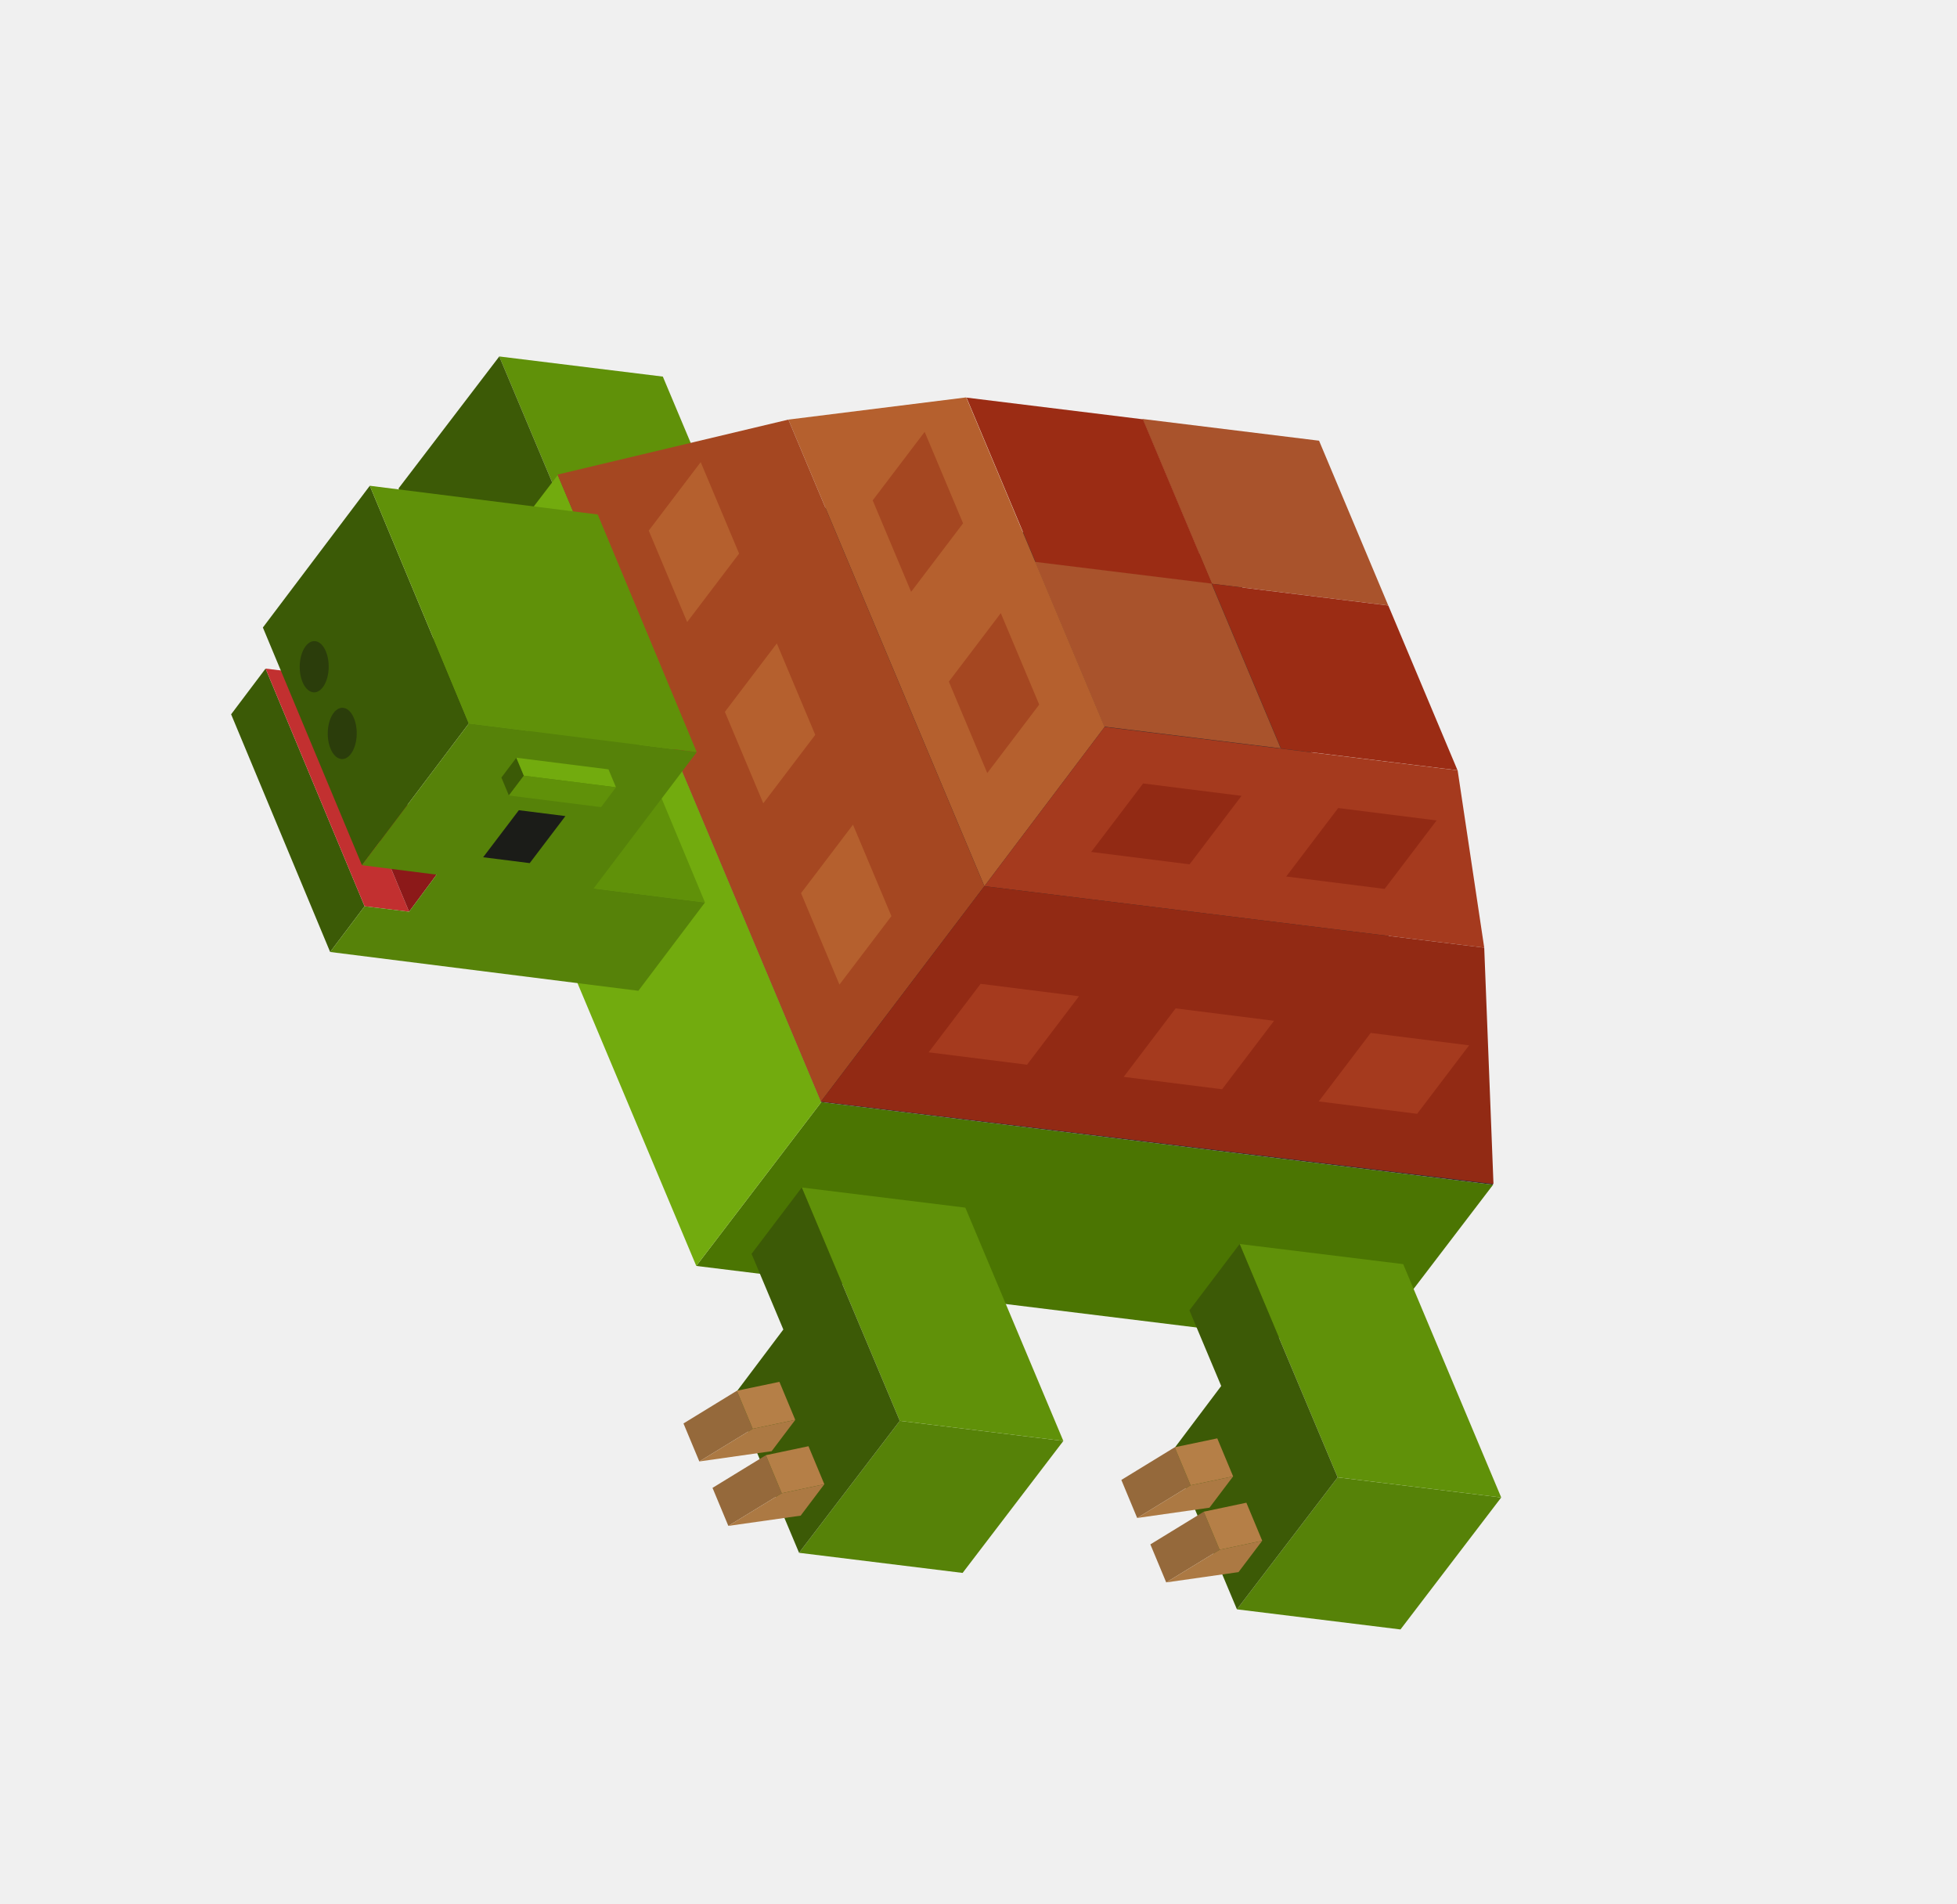
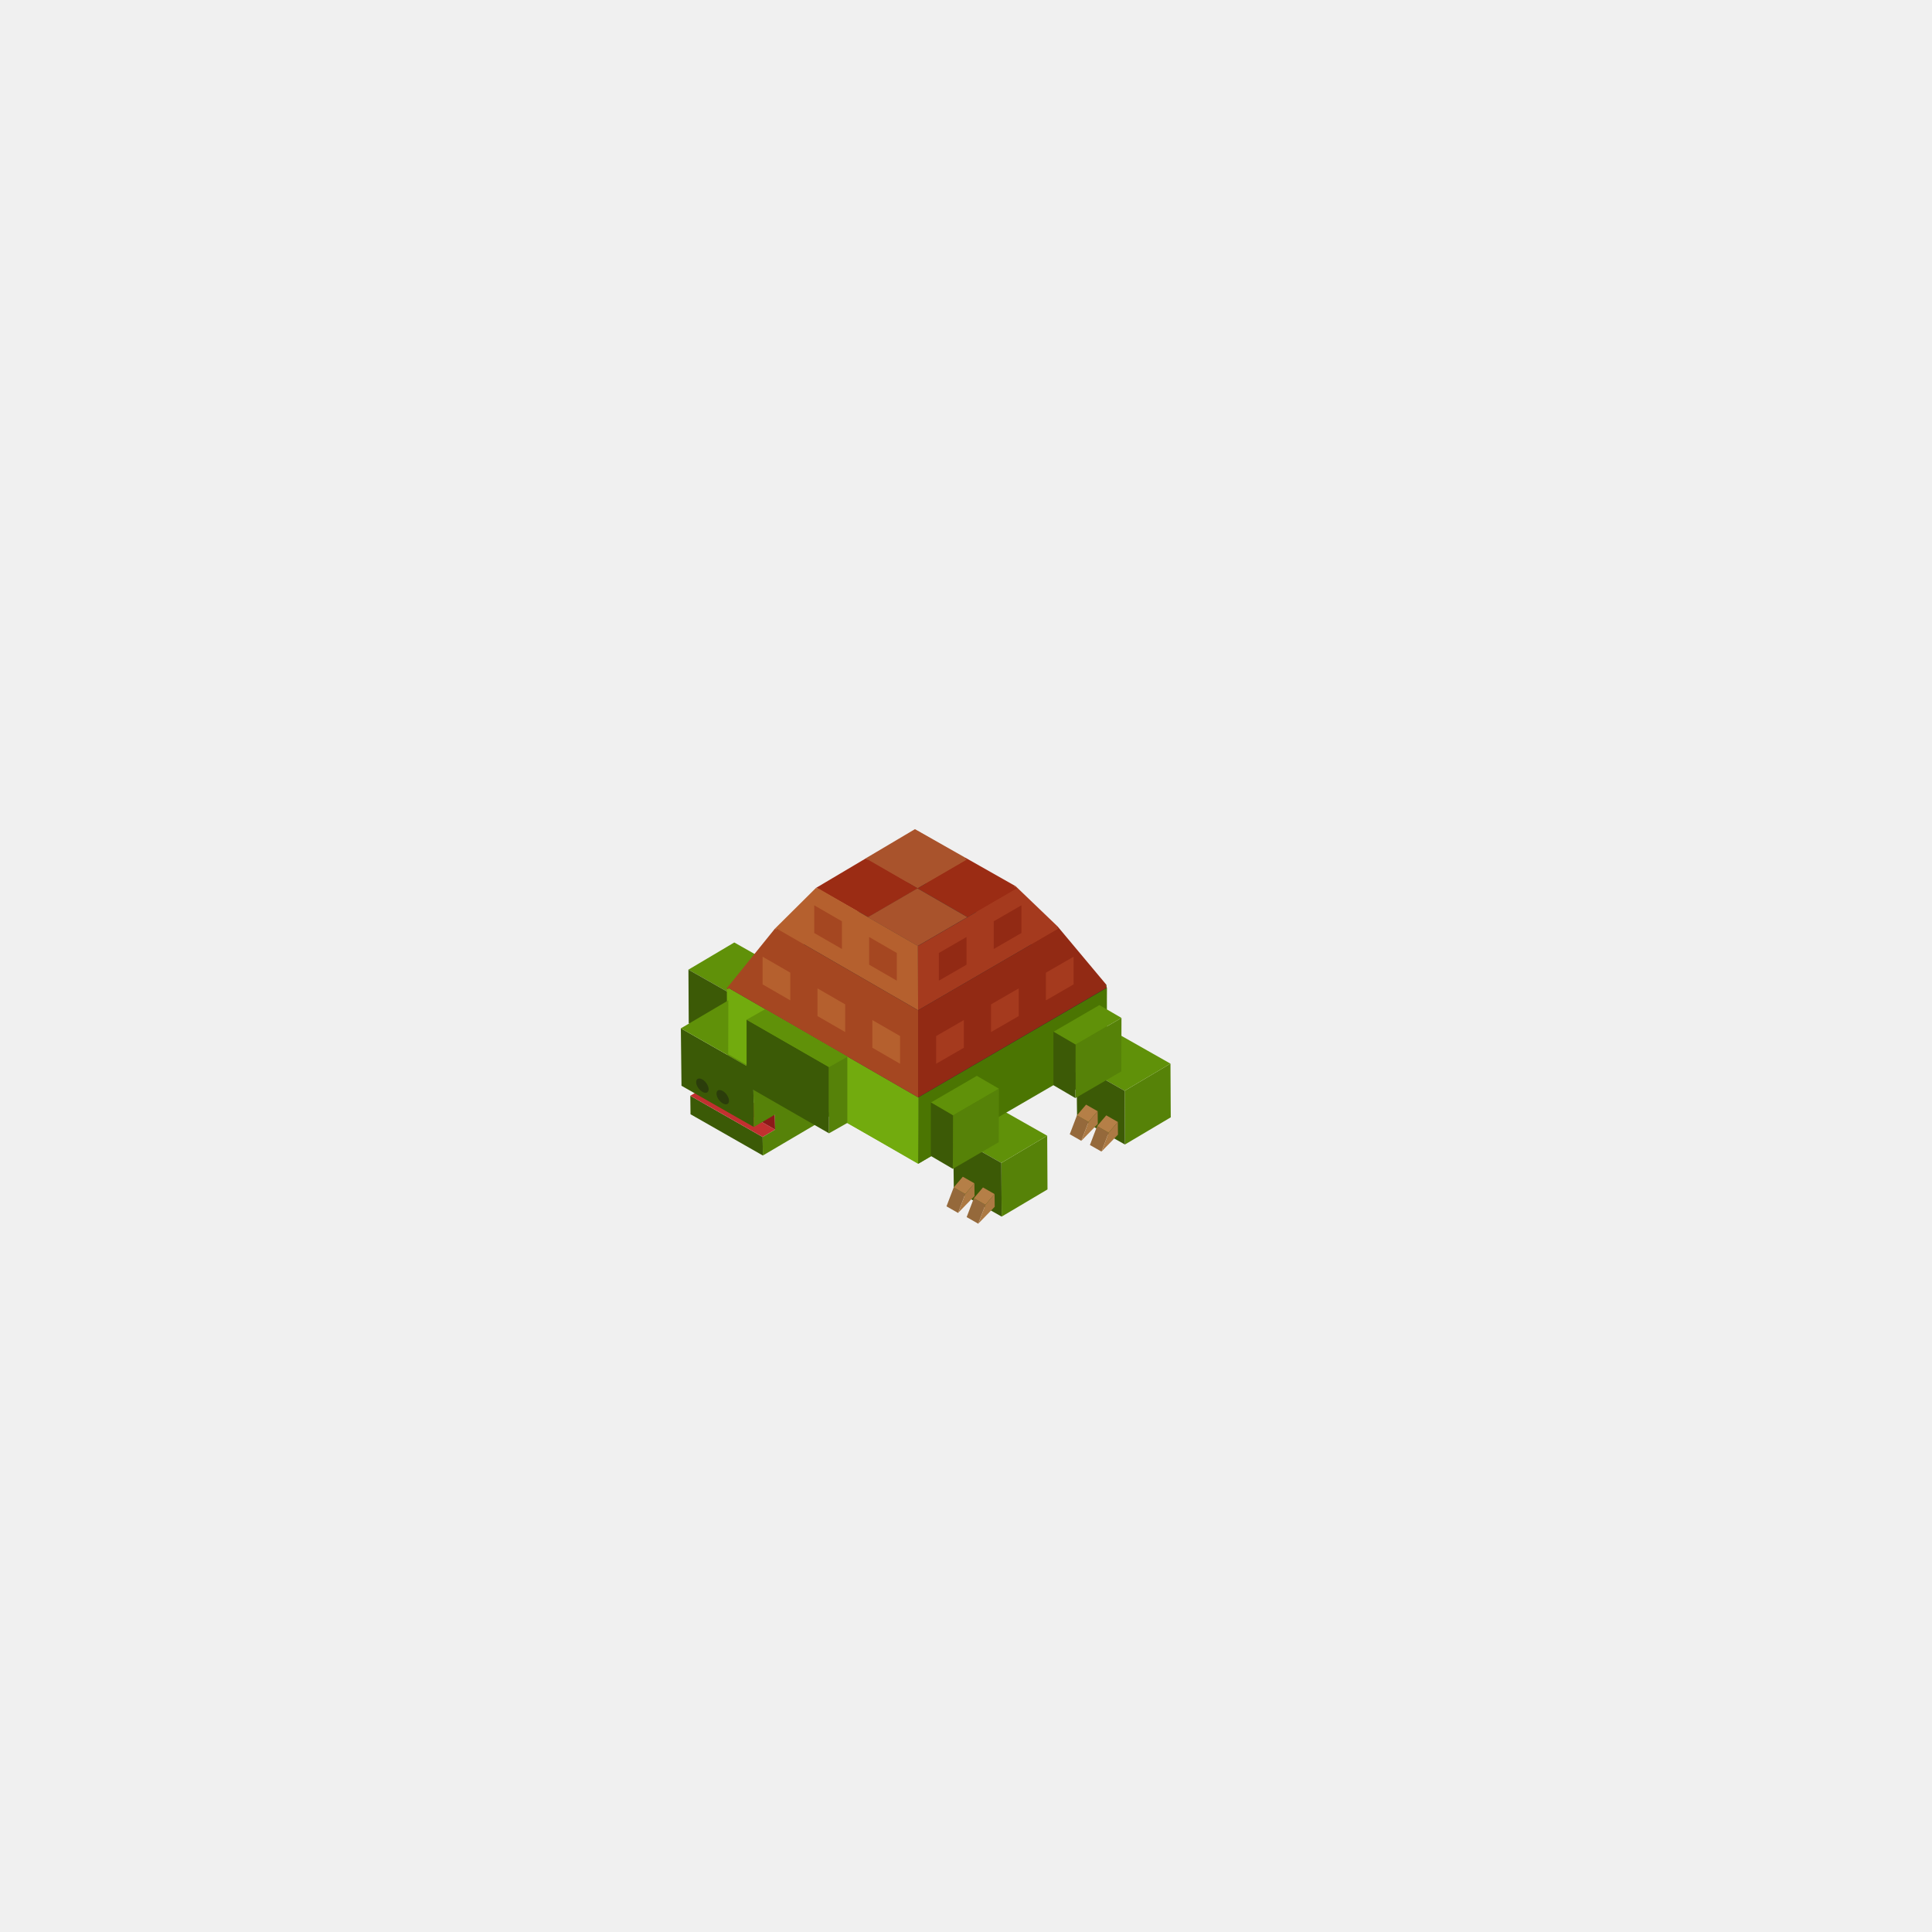
- <svg xmlns="http://www.w3.org/2000/svg" width="110" height="107" viewBox="0 0 110 107" fill="none">
-   <g clip-path="url(#clip0_7_239)">
-     <path d="M28.945 32.579L38.138 33.71L34.348 35.135L25.155 34.004L28.945 32.579Z" fill="#3C5B06" />
-     <path d="M33.571 33.142L42.764 34.273L39.925 37.962L30.732 36.831L33.571 33.142Z" fill="#558108" />
-     <path d="M28.064 20.034L37.257 21.165L42.764 34.273L33.571 33.142L28.064 20.034Z" fill="#609109" />
-     <path d="M28.064 20.034L33.571 33.142L30.732 36.831L28.945 32.579L25.155 34.004L22.401 27.45L28.064 20.034Z" fill="#3C5A06" />
-     <path d="M83.925 66.584L76.896 75.793L39.137 71.148L46.165 61.939L83.925 66.584Z" fill="#4B7502" />
-     <path d="M46.166 61.939L39.137 71.148L24.328 35.897L31.358 26.689L46.166 61.939Z" fill="#72AB0E" />
-     <path d="M83.925 66.584L46.166 61.939L31.358 26.689L69.117 31.334L83.925 66.584Z" fill="#322D30" />
-     <path d="M78.032 34.029L68.11 32.807L64.22 23.547L74.142 24.768L78.032 34.029Z" fill="#A9532C" />
-     <path d="M81.925 43.291L72.003 42.069L68.113 32.809L78.035 34.031L81.925 43.291Z" fill="#9B2C14" />
-     <path d="M68.136 32.827L58.216 31.606L54.326 22.346L64.246 23.566L68.136 32.827Z" fill="#9B2C14" />
-     <path d="M71.989 42.059L62.069 40.838L58.178 31.577L68.099 32.798L71.989 42.059Z" fill="#A9532C" />
-     <path d="M44.314 23.582L54.31 22.334L62.09 40.855L55.331 49.806L44.314 23.582Z" fill="#B5602E" />
-     <path d="M81.932 43.296L83.426 53.261L55.331 49.806L62.09 40.855L81.932 43.296Z" fill="#A53A1E" />
-     <path d="M31.337 26.673L44.314 23.582L55.331 49.806L46.145 61.91L31.337 26.673Z" fill="#A54721" />
-     <path d="M83.946 66.542L83.426 53.261L55.331 49.806L46.145 61.91L83.946 66.542Z" fill="#922A14" />
-     <path d="M57.729 59.838L52.197 59.141L55.118 55.293L60.649 55.99L57.729 59.838ZM71.613 57.37L66.081 56.673L63.161 60.522L68.692 61.218L71.613 57.37ZM82.576 58.75L77.044 58.053L74.124 61.902L79.656 62.598L82.576 58.75Z" fill="#A53A1E" />
-     <path d="M66.864 48.577L61.333 47.88L64.253 44.032L69.784 44.728L66.864 48.577ZM80.749 46.11L75.218 45.413L72.297 49.261L77.829 49.958L80.749 46.11Z" fill="#922A14" />
-     <path d="M56.253 34.46L58.413 39.6L55.492 43.448L53.333 38.308L56.253 34.46ZM49.053 28.121L51.213 33.261L54.133 29.412L51.974 24.272L49.053 28.121Z" fill="#A54721" />
-     <path d="M47.945 46.349L50.105 51.488L47.184 55.337L45.025 50.197L47.945 46.349ZM40.744 40.008L42.903 45.148L45.824 41.3L43.664 36.16L40.744 40.008ZM36.465 29.821L38.624 34.961L41.544 31.112L39.385 25.972L36.465 29.821Z" fill="#B5602E" />
-     <path d="M33.367 49.931L27.799 36.573L34.06 37.361L39.626 50.719L33.367 49.931Z" fill="#609109" />
-     <path d="M18.557 53.503L12.991 40.145L14.927 37.576L20.494 50.935L18.557 53.503Z" fill="#3B5A06" />
-     <path d="M20.494 50.935L14.927 37.576L17.427 37.883L22.994 51.24L20.494 50.935Z" fill="#C23030" />
-     <path d="M22.994 51.24L17.427 37.883L18.971 35.799L24.539 49.157L22.994 51.24Z" fill="#8C1919" />
-     <path d="M20.345 48.625L14.776 35.267L20.786 27.301L26.353 40.66L20.345 48.625Z" fill="#3B5A06" />
-     <path d="M26.353 40.66L20.786 27.301L33.596 28.914L39.163 42.271L26.353 40.66Z" fill="#609109" />
-     <path d="M39.163 42.271L33.367 49.931L39.626 50.719L35.881 55.684L18.557 53.503L20.494 50.935L22.994 51.24L24.539 49.157L20.345 48.625L26.353 40.66L39.163 42.271Z" fill="#568209" />
-     <path d="M29.775 48.509L27.157 48.179L29.164 45.535L31.781 45.865L29.775 48.509Z" fill="#1B1C18" />
-     <path d="M28.604 44.709L28.183 43.699L29.024 42.586L29.445 43.596L28.604 44.709Z" fill="#3B5A06" />
-     <path d="M29.445 43.596L29.024 42.586L34.203 43.239L34.623 44.248L29.445 43.596Z" fill="#72AB0E" />
-     <path d="M34.623 44.248L33.785 45.362L28.604 44.709L29.445 43.596L34.623 44.248Z" fill="#609109" />
-     <path d="M18.145 38.625C17.784 39.101 17.273 38.972 17.006 38.334C16.739 37.699 16.815 36.796 17.178 36.319C17.54 35.841 18.05 35.971 18.316 36.609C18.583 37.245 18.508 38.147 18.145 38.625Z" fill="#2B3D0B" />
-     <path d="M19.721 42.373C19.36 42.849 18.848 42.72 18.582 42.083C18.315 41.447 18.391 40.544 18.753 40.066C19.116 39.589 19.626 39.719 19.892 40.357C20.159 40.993 20.083 41.895 19.721 42.373Z" fill="#2B3D0B" />
-     <path d="M75.188 83.03L84.381 84.161L78.719 91.578L69.526 90.447L75.188 83.03Z" fill="#568208" />
-     <path d="M69.678 69.915L78.871 71.046L84.381 84.161L75.188 83.03L69.678 69.915Z" fill="#609109" />
-     <path d="M75.188 83.03L69.526 90.447L65.825 81.637L68.642 77.895L66.856 73.644L69.678 69.915L75.188 83.03Z" fill="#3C5A06" />
-     <path d="M63.919 85.313L63.029 83.175L66.029 81.339L66.922 83.476L63.919 85.313Z" fill="#95693B" />
-     <path d="M66.922 83.476L66.029 81.339L68.421 80.838L69.312 82.975L66.922 83.476Z" fill="#B57F47" />
-     <path d="M69.312 82.975L67.983 84.735L63.919 85.313L66.922 83.476L69.312 82.975Z" fill="#AC7943" />
-     <path d="M65.551 88.934L64.66 86.797L67.661 84.96L68.553 87.099L65.551 88.934Z" fill="#95693B" />
-     <path d="M68.553 87.099L67.661 84.96L70.057 84.455L70.947 86.593L68.553 87.099Z" fill="#B57F47" />
-     <path d="M70.947 86.593L69.615 88.356L65.551 88.934L68.553 87.099L70.947 86.593Z" fill="#AC7943" />
-     <path d="M50.576 79.853L59.769 80.984L54.107 88.401L44.914 87.27L50.576 79.853Z" fill="#568208" />
-     <path d="M45.066 66.739L54.259 67.871L59.769 80.984L50.576 79.853L45.066 66.739Z" fill="#609109" />
-     <path d="M50.576 79.853L44.914 87.27L41.214 78.463L44.03 74.72L42.244 70.467L45.066 66.739L50.576 79.853Z" fill="#3C5A06" />
-     <path d="M39.308 82.136L38.417 80L41.418 78.162L42.309 80.301L39.308 82.136Z" fill="#95693B" />
-     <path d="M42.309 80.301L41.418 78.162L43.81 77.662L44.7 79.8L42.309 80.301Z" fill="#B57F47" />
-     <path d="M44.7 79.8L43.373 81.559L39.308 82.136L42.309 80.301L44.7 79.8Z" fill="#AC7943" />
-     <path d="M40.939 85.758L40.049 83.621L43.049 81.784L43.941 83.922L40.939 85.758Z" fill="#95693B" />
-     <path d="M43.941 83.922L43.049 81.784L45.444 81.28L46.335 83.416L43.941 83.922Z" fill="#B57F47" />
-     <path d="M46.335 83.416L45.004 85.182L40.939 85.758L43.941 83.922L46.335 83.416Z" fill="#AC7943" />
+ <svg xmlns="http://www.w3.org/2000/svg" width="400" height="400" viewBox="0 0 400 400" fill="none">
+   <style type="text/css">
+ @keyframes step1 {
+   0% {
+     opacity: 0;
+   }
+   50% {
+     opacity: 0;
+   }
+   51% {
+     opacity: 1;
+   }
+   100% {
+     opacity: 1;
+   }
+ }
+ @keyframes step2 {
+   0% {
+     opacity: 0;
+   }
+   49% {
+     opacity: 0;
+   }
+   50% {
+     opacity: 1;
+   }
+   100% {
+     opacity: 1;
+   }
+ }
+ #step1 {
+   animation: step1 2s infinite;
+ }
+ #step2 {
+   animation: step2 2s infinite reverse;
+ }
+ </style>
+   <g clip-path="url(#clip0_132_2577)" id="step1">
+     <path d="M152.5 211.944L161.992 206.316L159.456 210.419L149.963 216.046L152.5 211.944Z" fill="#3C5B06" />
+     <path d="M157.272 209.106L166.764 203.478L166.773 209.024L157.28 214.652L157.272 209.106Z" fill="#558108" />
+     <path d="M142.533 200.756L152.025 195.128L166.764 203.478L157.272 209.106L142.533 200.756Z" fill="#609109" />
+     <path d="M142.533 200.756L157.272 209.106L157.28 214.652L152.499 211.944L149.963 216.047L142.595 211.873L142.533 200.756Z" fill="#3C5A06" />
+     <path d="M229.102 203.972L229.18 217.774L190.194 240.889L190.116 227.088L229.102 203.972Z" fill="#4B7502" />
+     <path d="M190.116 227.088L190.194 240.889L150.562 218.434L150.486 204.633L190.116 227.088Z" fill="#72AB0E" />
+     <path d="M229.102 203.973L190.116 227.088L150.485 204.633L189.471 181.517L229.102 203.973Z" fill="#322D30" />
+     <path d="M199.839 177.567L189.595 183.64L179.184 177.741L189.429 171.668L199.839 177.567Z" fill="#A9532C" />
+     <path d="M210.254 183.465L200.01 189.538L189.599 183.639L199.844 177.567L210.254 183.465Z" fill="#9B2C14" />
+     <path d="M189.633 183.639L179.391 189.712L168.98 183.813L179.222 177.74L189.633 183.639Z" fill="#9B2C14" />
+     <path d="M199.989 189.538L189.747 195.611L179.334 189.712L189.578 183.64L199.989 189.538Z" fill="#A9532C" />
+     <path d="M160.439 192.268L168.957 183.813L189.778 195.611L189.923 208.973L160.439 192.268Z" fill="#B5602E" />
+     <path d="M210.265 183.465L218.93 191.774L189.923 208.973L189.779 195.611L210.265 183.465Z" fill="#A53A1E" />
+     <path d="M150.454 204.633L160.439 192.269L189.923 208.973L190.075 227.076L150.454 204.633Z" fill="#A54721" />
+     <path d="M229.091 203.917L218.93 191.773L189.923 208.973L190.076 227.075L229.091 203.917Z" fill="#922A14" />
+     <path d="M199.489 216.687L193.767 220.058L193.718 214.302L199.441 210.931L199.489 216.687ZM210.783 204.25L205.06 207.621L205.109 213.376L210.832 210.005L210.783 204.25ZM222.126 197.568L216.403 200.939L216.451 206.694L222.174 203.323L222.126 197.568Z" fill="#A53A1E" />
+     <path d="M199.903 199.417L194.18 202.788L194.131 197.032L199.854 193.661L199.903 199.417ZM211.199 186.98L205.476 190.351L205.524 196.106L211.247 192.735L211.199 186.98Z" fill="#922A14" />
+     <path d="M179.618 193.832L185.397 197.106L185.446 202.861L179.667 199.587L179.618 193.832ZM168.214 193.097L173.992 196.371L173.944 190.616L168.165 187.342L168.214 193.097Z" fill="#A54721" />
+     <path d="M180.442 211.092L186.22 214.366L186.269 220.121L180.49 216.847L180.442 211.092ZM169.035 210.357L174.813 213.631L174.765 207.876L168.986 204.602L169.035 210.357ZM157.581 203.867L163.36 207.141L163.312 201.386L157.533 198.112L157.581 203.867Z" fill="#B5602E" />
+     <path d="M169.305 225.085L154.328 216.544L160.805 212.728L175.78 221.271L169.305 225.085Z" fill="#609109" />
+     <path d="M157.941 239.237L142.965 230.696L142.92 226.863L157.898 235.406L157.941 239.237Z" fill="#3B5A06" />
+     <path d="M157.898 235.406L142.92 226.862L145.502 225.332L160.477 233.873L157.898 235.406Z" fill="#C23030" />
+     <path d="M160.477 233.873L145.501 225.332L145.439 222.243L160.417 230.784L160.477 233.873Z" fill="#8C1919" />
+     <path d="M156.074 233.336L141.096 224.795L140.962 212.907L155.94 221.451L156.074 233.336Z" fill="#3B5A06" />
+     <path d="M155.94 221.451L140.963 212.908L154.216 205.101L169.192 213.642L155.94 221.451Z" fill="#609109" />
+     <path d="M169.191 213.642L169.305 225.085L175.78 221.271L175.863 228.679L157.94 239.237L157.898 235.406L160.477 233.873L160.417 230.784L156.074 233.336L155.94 221.451L169.191 213.642Z" fill="#568209" />
+     <path d="M164.881 226.36L162.174 227.955L162.14 224.001L164.848 222.406L164.881 226.36Z" fill="#1B1C18" />
+     <path d="M161.011 223.629L159.879 222.984L159.86 221.322L160.992 221.968L161.011 223.629Z" fill="#3B5A06" />
+     <path d="M160.993 221.968L159.861 221.322L165.219 218.166L166.351 218.812L160.993 221.968Z" fill="#72AB0E" />
+     <path d="M166.351 218.812L166.371 220.473L161.011 223.629L160.993 221.968L166.351 218.812Z" fill="#609109" />
+     <path d="M146.718 225.508C146.724 226.22 146.148 226.471 145.434 226.064C144.719 225.659 144.133 224.752 144.127 224.038C144.121 223.324 144.697 223.076 145.412 223.483C146.127 223.888 146.712 224.794 146.718 225.508Z" fill="#2B3D0B" />
+     <path d="M150.933 227.895C150.939 228.607 150.363 228.857 149.648 228.45C148.933 228.045 148.348 227.139 148.342 226.425C148.336 225.711 148.912 225.462 149.627 225.869C150.342 226.274 150.927 227.181 150.933 227.895Z" fill="#2B3D0B" />
+     <path d="M232.839 225.842L242.331 220.214L242.393 231.331L232.901 236.959L232.839 225.842Z" fill="#568208" />
+     <path d="M218.095 217.488L227.587 211.86L242.332 220.214L232.84 225.842L218.095 217.488Z" fill="#609109" />
+     <path d="M232.839 225.842L232.901 236.959L222.997 231.346L222.928 225.767L218.148 223.059L218.094 217.488L232.839 225.842Z" fill="#3C5A06" />
+     <path d="M223.876 236.2L221.48 234.832L222.972 230.916L225.37 232.282L223.876 236.2Z" fill="#95693B" />
+     <path d="M225.37 232.282L222.972 230.916L224.863 228.702L227.259 230.068L225.37 232.282Z" fill="#B57F47" />
+     <path d="M227.259 230.068L227.288 232.695L223.876 236.2L225.37 232.281L227.259 230.068Z" fill="#AC7943" />
+     <path d="M228.052 238.426L225.656 237.06L227.148 233.142L229.546 234.51L228.052 238.426Z" fill="#95693B" />
+     <path d="M229.545 234.51L227.147 233.142L229.039 230.922L231.435 232.29L229.545 234.51Z" fill="#B57F47" />
+     <path d="M231.435 232.29L231.463 234.921L228.052 238.425L229.546 234.509L231.435 232.29Z" fill="#AC7943" />
+     <path d="M207.32 240.768L216.812 235.14L216.874 246.257L207.382 251.885L207.32 240.768Z" fill="#568208" />
+     <path d="M192.575 232.414L202.067 226.788L216.812 235.14L207.319 240.768L192.575 232.414Z" fill="#609109" />
+     <path d="M207.32 240.768L207.382 251.885L197.479 246.274L197.409 240.695L192.628 237.985L192.575 232.414L207.32 240.768Z" fill="#3C5A06" />
+     <path d="M198.356 251.126L195.961 249.76L197.452 245.842L199.85 247.21L198.356 251.126Z" fill="#95693B" />
+     <path d="M199.85 247.21L197.452 245.842L199.343 243.628L201.739 244.996L199.85 247.21Z" fill="#B57F47" />
+     <path d="M201.74 244.996L201.77 247.622L198.357 251.126L199.85 247.21L201.74 244.996Z" fill="#AC7943" />
+     <path d="M202.532 253.354L200.136 251.986L201.628 248.07L204.026 249.436L202.532 253.354Z" fill="#95693B" />
+     <path d="M204.026 249.436L201.628 248.07L203.519 245.85L205.915 247.216L204.026 249.436Z" fill="#B57F47" />
+     <path d="M205.915 247.216L205.946 249.85L202.532 253.354L204.026 249.436L205.915 247.216Z" fill="#AC7943" />
  </g>
  <defs>
-     <clipPath id="clip0_7_239">
-       <rect width="85.033" height="68.656" fill="white" transform="translate(41.5042) rotate(37.1946)" />
+     <clipPath id="clip0_132_2577">
+       <rect width="101.304" height="81.793" fill="white" transform="translate(140.619 172.079) rotate(-0.482701)" />
+     </clipPath>
+   </defs>
+   <g clip-path="url(#clip0_217_4311)" id="step2">
+     <path d="M229.18 204.51L229.14 218.258L190.084 240.955L190.124 227.208L229.18 204.51Z" fill="#4B7502" />
+     <path d="M190.124 227.208L190.084 240.955L150.769 218.256L150.807 204.508L190.124 227.208Z" fill="#72AB0E" />
+     <path d="M229.18 204.51L190.124 227.208L150.807 204.508L189.863 181.811L229.18 204.51Z" fill="#322D30" />
+     <path d="M200.231 177.963L189.97 183.926L179.642 177.963L189.903 172L200.231 177.963Z" fill="#A9532C" />
+     <path d="M210.563 183.926L200.302 189.889L189.974 183.926L200.235 177.963L210.563 183.926Z" fill="#9B2C14" />
+     <path d="M190.008 183.926L179.746 189.889L169.417 183.926L179.68 177.963L190.008 183.926Z" fill="#9B2C14" />
+     <path d="M200.281 189.889L190.019 195.852L179.69 189.889L189.951 183.926L200.281 189.889Z" fill="#A9532C" />
+     <path d="M160.835 192.276L169.396 183.926L190.052 195.852L190.084 209.163L160.835 192.276Z" fill="#B5602E" />
+     <path d="M210.575 183.926L219.143 192.274L190.084 209.163L190.052 195.852L210.575 183.926Z" fill="#A53A1E" />
+     <path d="M150.777 204.508L160.835 192.276L190.084 209.162V227.195L150.777 204.508Z" fill="#A54721" />
+     <path d="M229.169 204.456L219.143 192.274L190.084 209.163V227.195L229.169 204.456Z" fill="#922A14" />
+     <path d="M199.553 216.926L193.82 220.236V214.503L199.553 211.193V216.926ZM210.918 204.633L205.185 207.943V213.675L210.918 210.366V204.633ZM222.28 198.073L216.547 201.382V207.115L222.28 203.805V198.073Z" fill="#A53A1E" />
+     <path d="M200.112 199.727L194.379 203.037V197.304L200.112 193.994V199.727ZM211.475 187.434L205.742 190.744V196.477L211.475 193.167V187.434Z" fill="#922A14" />
+     <path d="M179.94 193.994L185.672 197.304V203.037L179.94 199.727V193.994ZM168.577 193.167L174.31 196.477V190.744L168.577 187.434V193.167Z" fill="#A54721" />
+     <path d="M180.613 211.193L186.346 214.503V220.236L180.613 216.926V211.193ZM169.251 210.366L174.983 213.675V207.943L169.251 204.633V210.366ZM157.888 203.805L163.621 207.115V201.382L157.888 198.073V203.805Z" fill="#B5602E" />
+     <path d="M197.307 230.927L206.816 225.401L206.784 236.474L197.275 242L197.307 230.927Z" fill="#568208" />
+     <path d="M192.737 228.265L202.246 222.741L206.816 225.401L197.307 230.927L192.737 228.265Z" fill="#609109" />
+     <path d="M192.727 228.25L197.307 230.927L197.275 242L192.725 239.332L192.727 228.25Z" fill="#3C5A06" />
+     <path d="M222.681 216.276L232.19 210.75L232.159 221.823L222.649 227.349L222.681 216.276Z" fill="#568208" />
+     <path d="M218.111 213.616L227.62 208.09L232.19 210.75L222.681 216.276L218.111 213.616Z" fill="#609109" />
+     <path d="M218.101 213.599L222.681 216.276L222.649 227.349L218.099 224.681L218.101 213.599Z" fill="#3C5A06" />
+     <path d="M171.634 234.636L154.572 224.829V211.098L171.634 220.905V234.636Z" fill="#3B5A06" />
+     <path d="M171.634 220.928L154.572 211.121L158.397 208.956L175.458 218.762L171.634 220.928Z" fill="#609109" />
+     <path d="M171.629 234.644L175.431 232.491V218.76L171.629 220.913V234.644Z" fill="#568209" />
+   </g>
+   <defs>
+     <clipPath id="clip0_217_4311">
+       <rect width="81.421" height="70" fill="white" transform="translate(150.769 172)" />
    </clipPath>
  </defs>
</svg>
